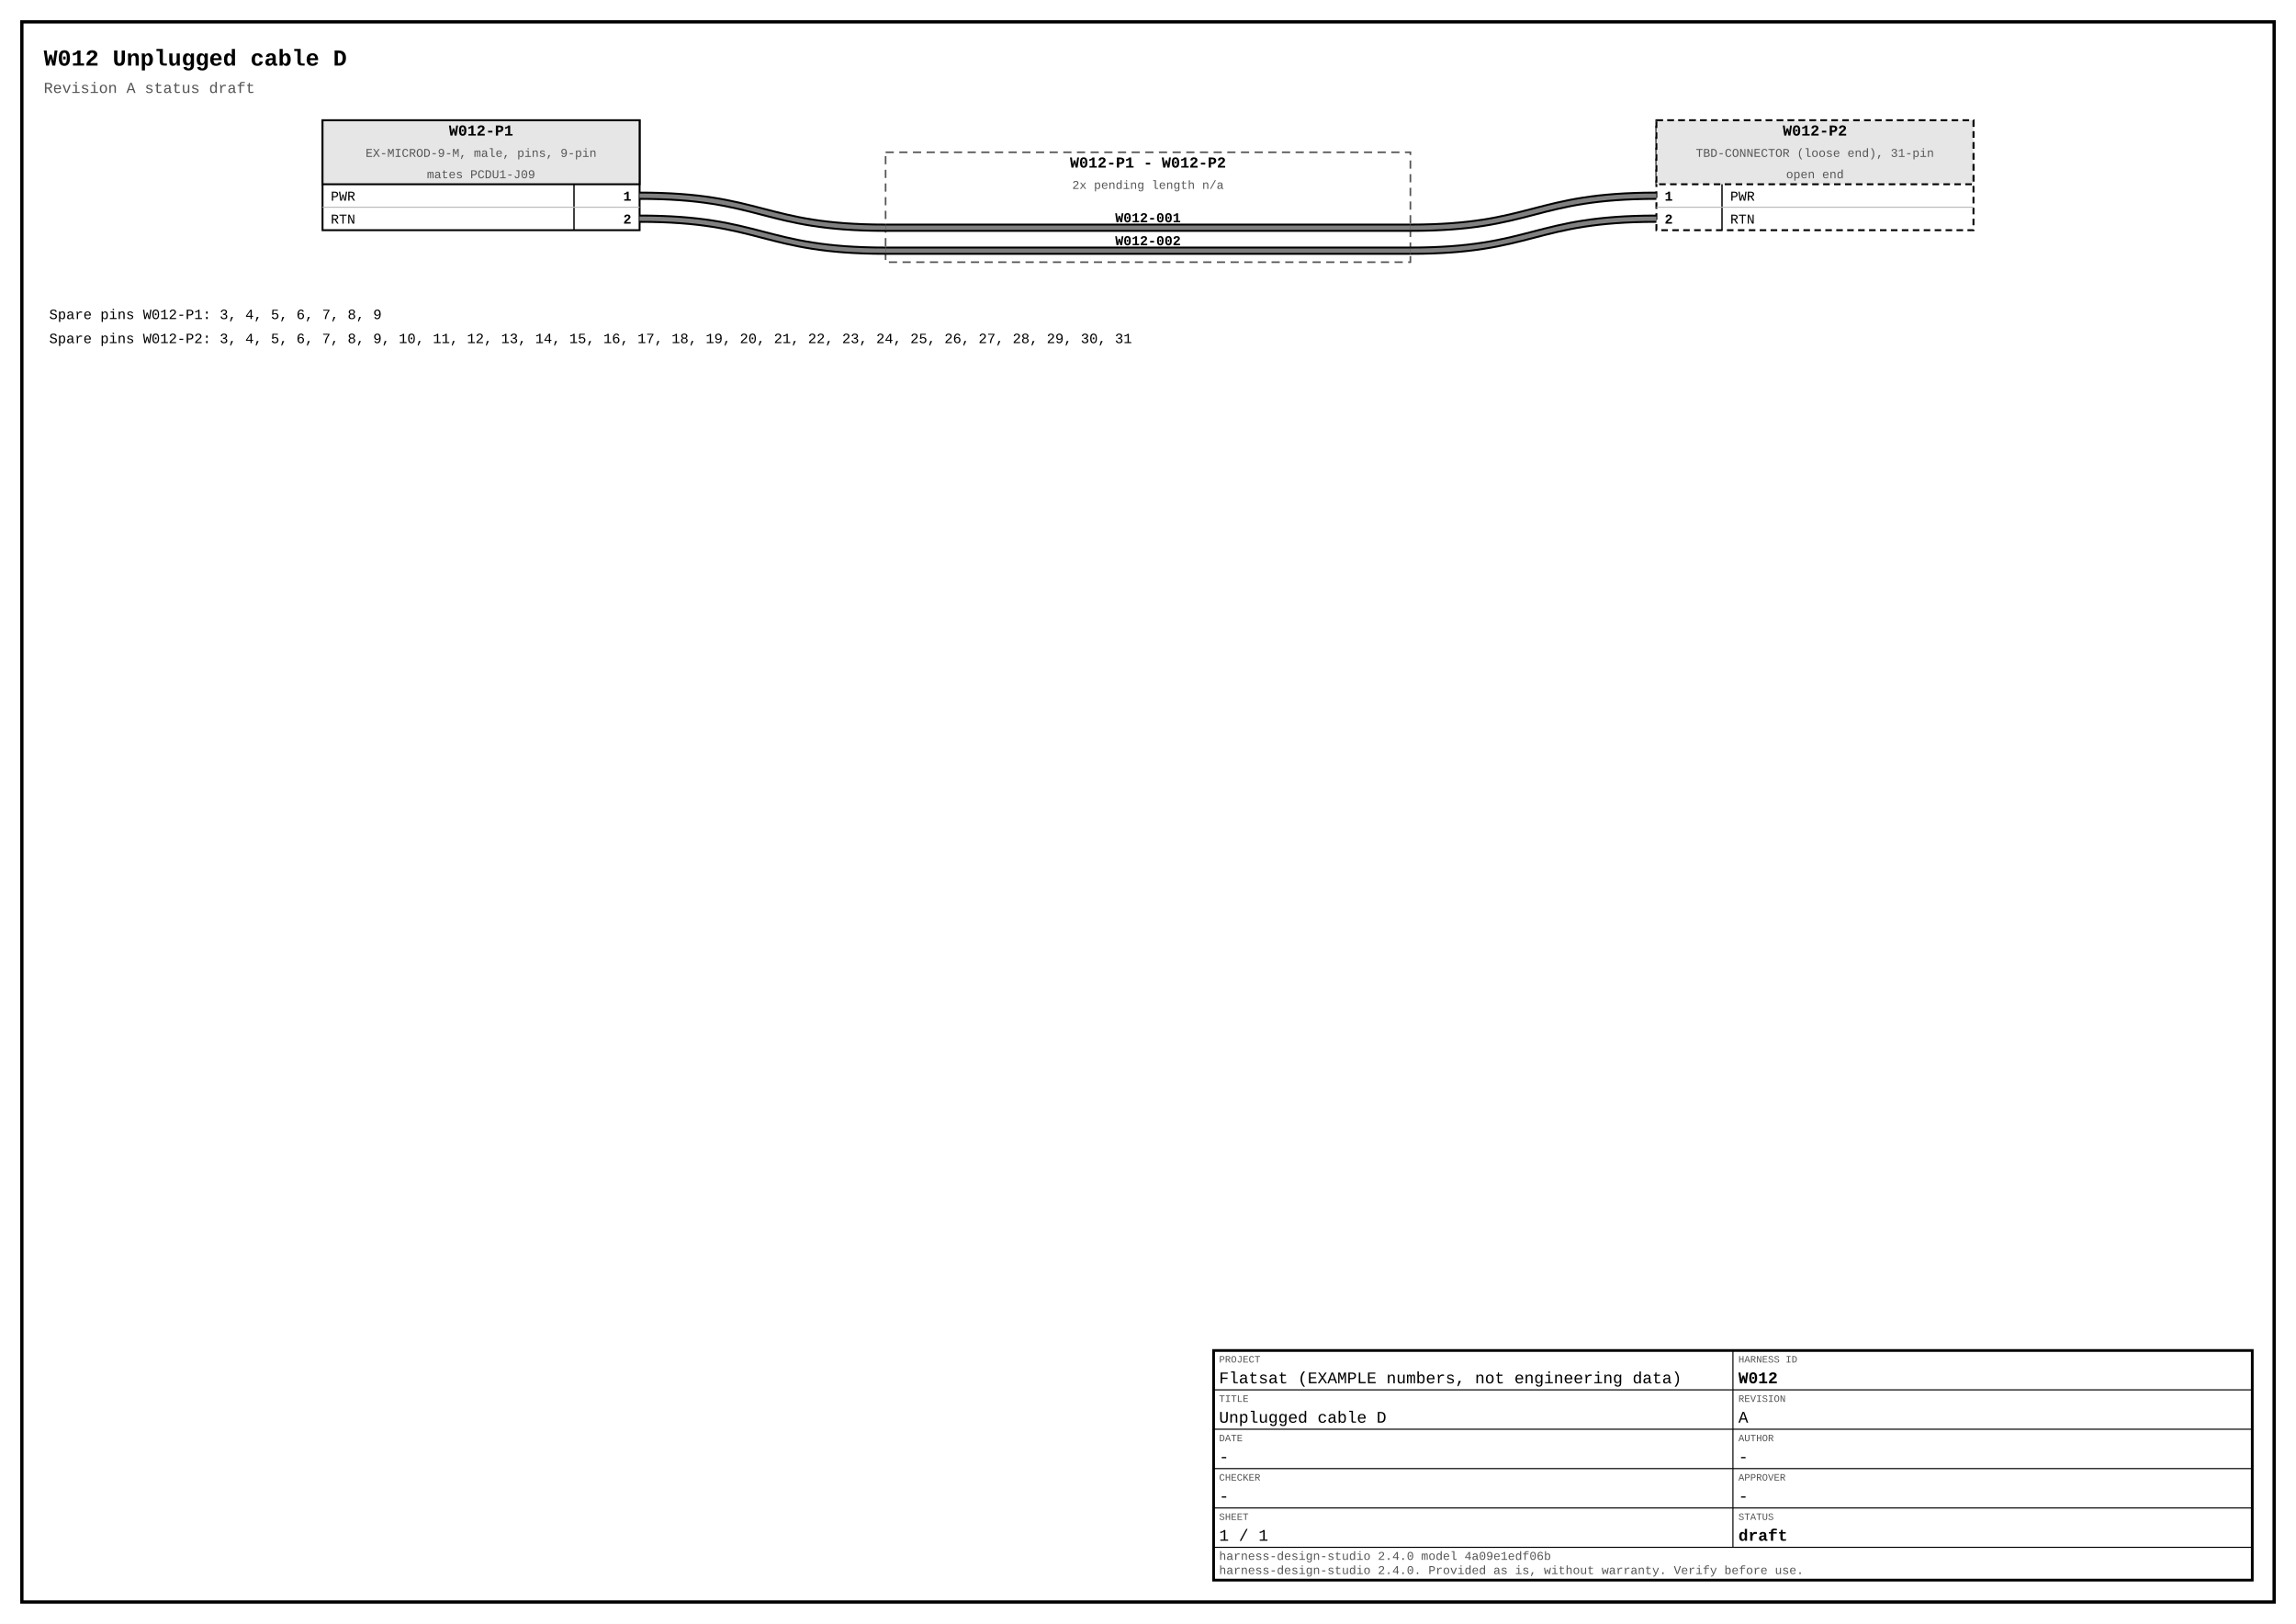
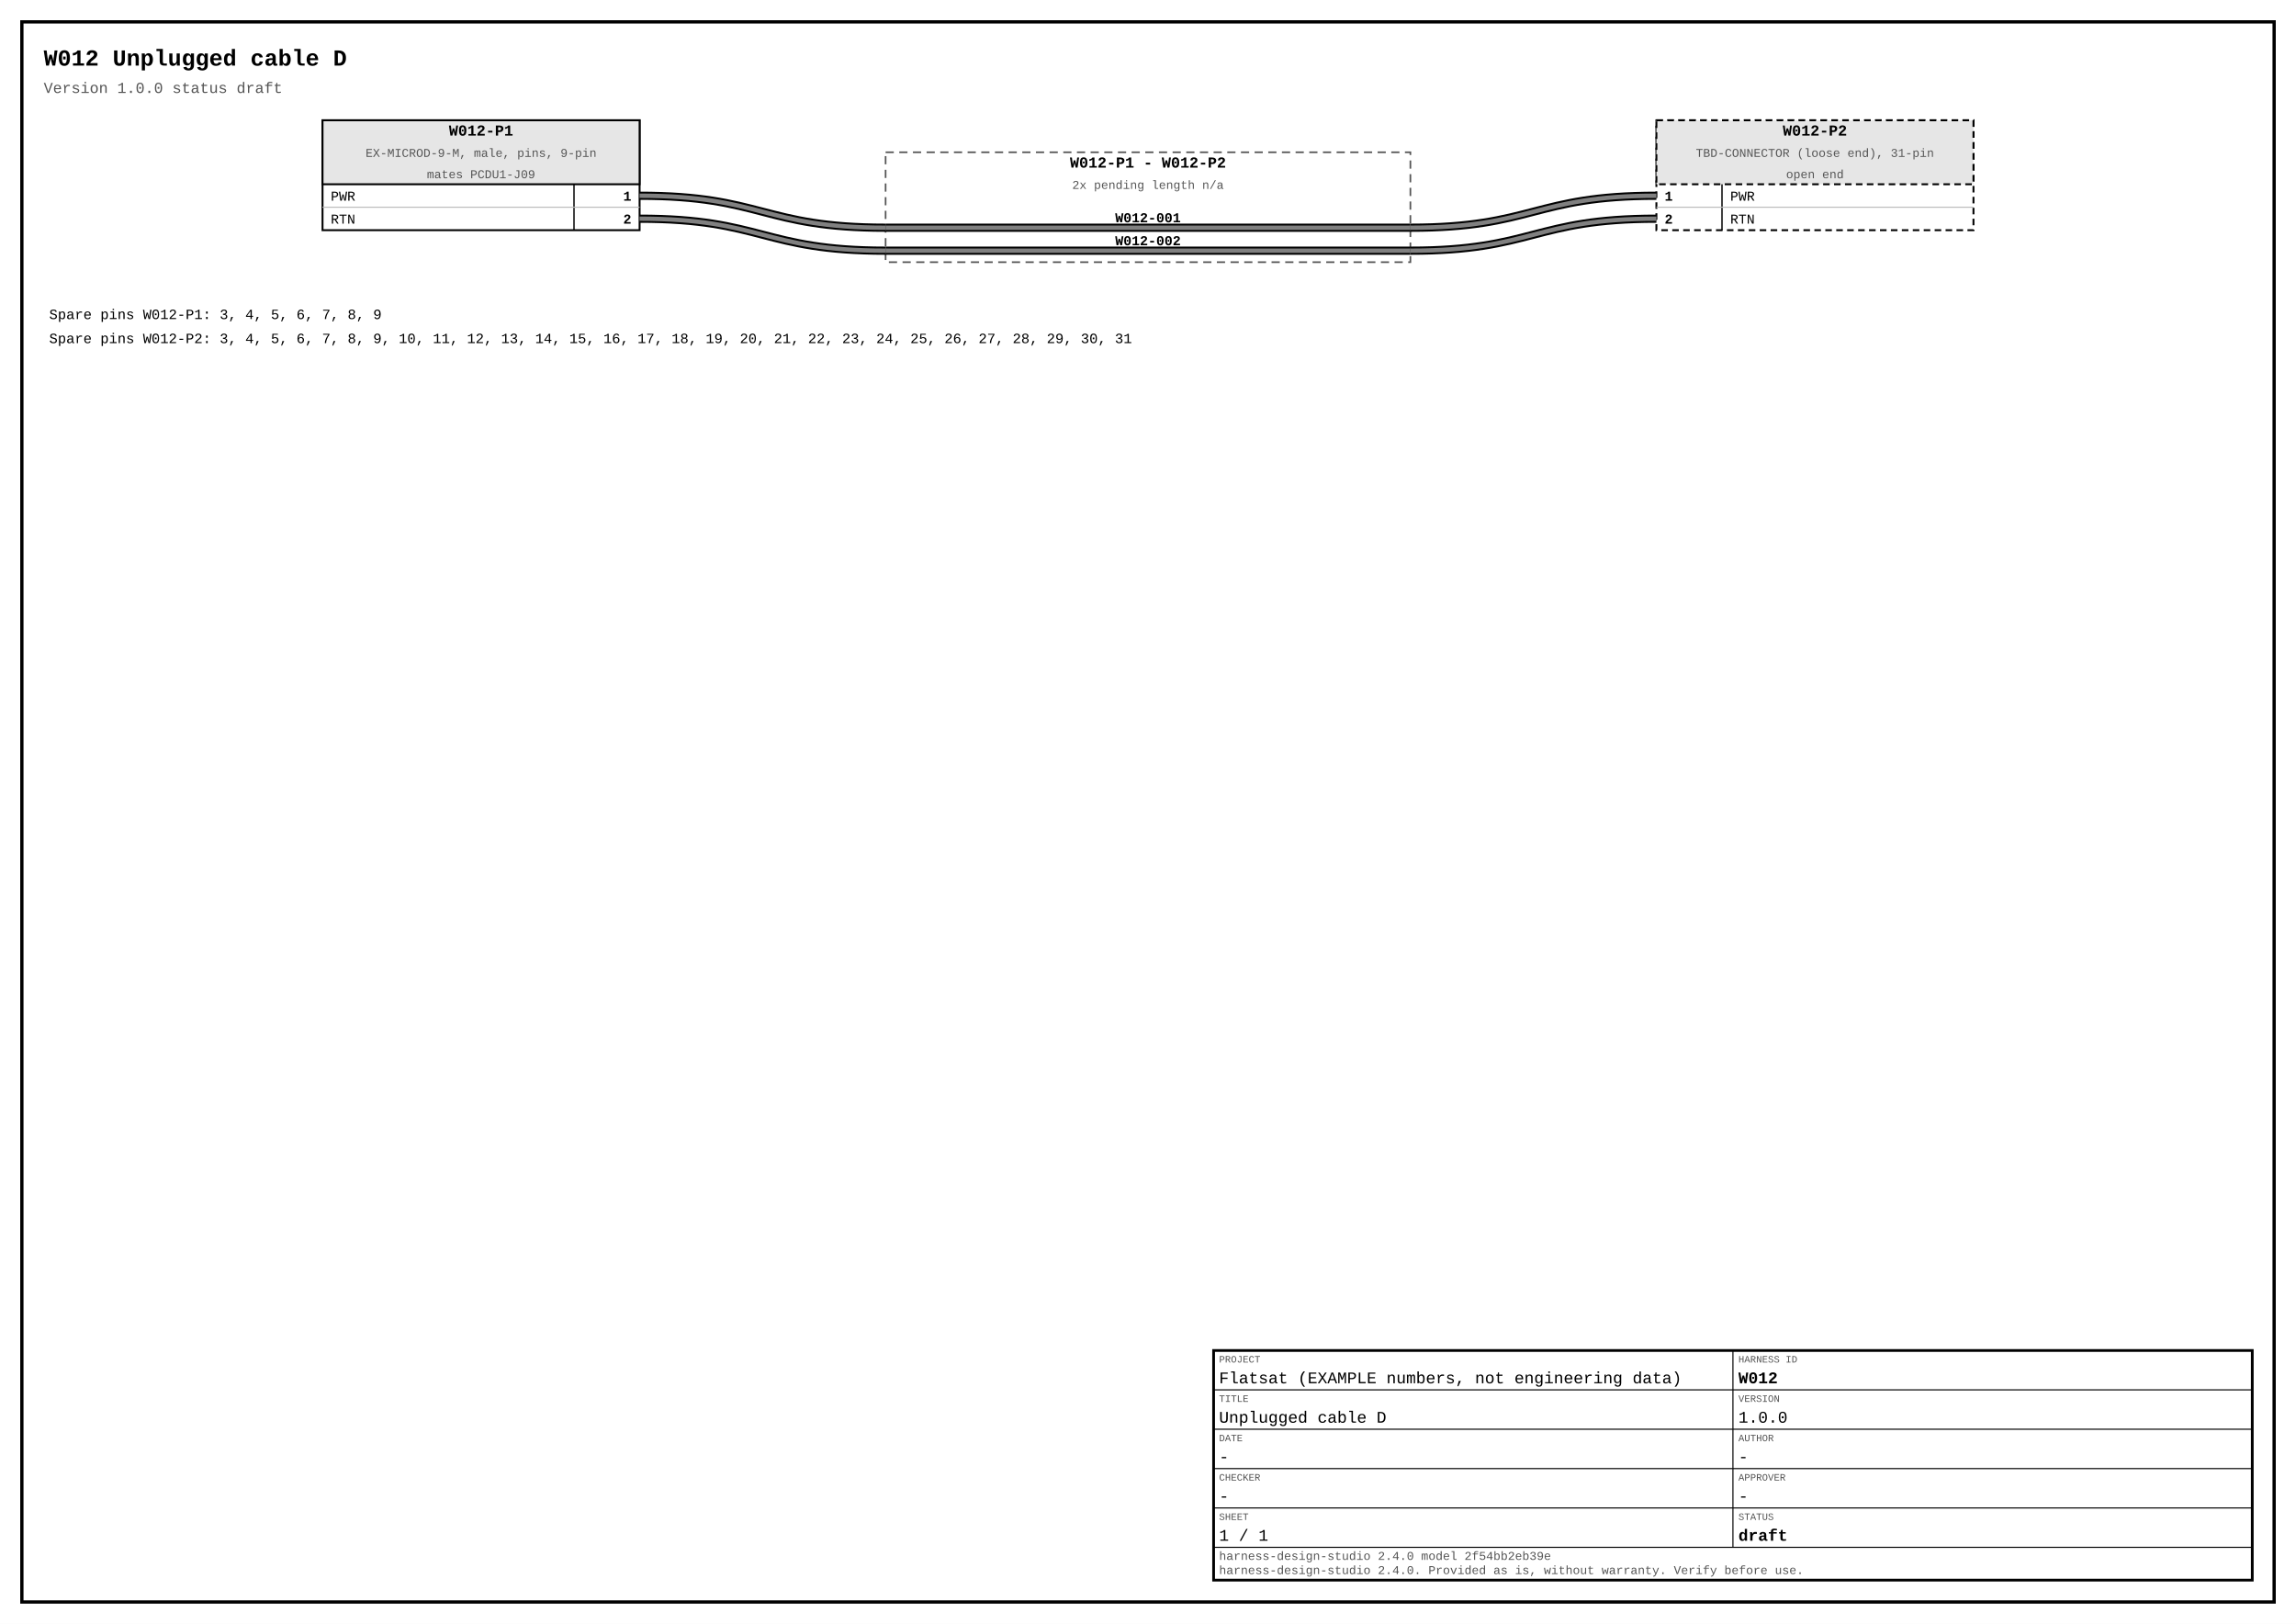
<svg xmlns="http://www.w3.org/2000/svg" width="420mm" height="297mm" viewBox="0 0 420 297" font-family="Courier New, Courier, monospace">
  <rect x="0" y="0" width="420" height="297" fill="#ffffff" />
  <rect x="4" y="4" width="412" height="289" fill="none" stroke="#000000" stroke-width="0.6" />
  <text x="8" y="12" font-size="4.2" font-weight="bold" text-anchor="start" fill="#000000">W012  Unplugged cable D</text>
-   <text x="8" y="17" font-size="2.8" text-anchor="start" fill="#555555">Revision A  status draft</text>
+   <text x="8" y="17" font-size="2.8" text-anchor="start" fill="#555555">Version 1.0.0  status draft</text>
  <rect x="59" y="22" width="58" height="20.1" fill="#ffffff" stroke="#000000" stroke-width="0.35" />
  <rect x="59" y="22" width="58" height="11.7" fill="#e6e6e6" stroke="#000000" stroke-width="0.35" />
  <text x="88" y="24.8" font-size="2.8" font-weight="bold" text-anchor="middle" fill="#000000">W012-P1</text>
  <text x="88" y="28.7" font-size="2.2" text-anchor="middle" fill="#555555">EX-MICROD-9-M, male, pins, 9-pin</text>
  <text x="88" y="32.6" font-size="2.2" text-anchor="middle" fill="#555555">mates PCDU1-J09</text>
  <line x1="105" y1="33.7" x2="105" y2="42.1" stroke="#000000" stroke-width="0.25" />
  <line x1="59" y1="37.9" x2="117" y2="37.9" stroke="#bbbbbb" stroke-width="0.2" />
  <text x="60.5" y="36.7" font-size="2.5" text-anchor="start" fill="#000000" data-ref="sig/W012-P1/1">PWR</text>
  <text x="115.5" y="36.7" font-size="2.5" font-weight="bold" text-anchor="end" fill="#000000" data-ref="pin/W012-P1/1">1</text>
  <text x="60.5" y="40.9" font-size="2.5" text-anchor="start" fill="#000000" data-ref="sig/W012-P1/2">RTN</text>
  <text x="115.5" y="40.9" font-size="2.5" font-weight="bold" text-anchor="end" fill="#000000" data-ref="pin/W012-P1/2">2</text>
  <rect x="303" y="22" width="58" height="20.1" fill="#ffffff" stroke="#000000" stroke-width="0.35" stroke-dasharray="1.2 0.8" />
  <rect x="303" y="22" width="58" height="11.7" fill="#e6e6e6" stroke="#000000" stroke-width="0.35" stroke-dasharray="1.2 0.8" />
  <text x="332" y="24.8" font-size="2.8" font-weight="bold" text-anchor="middle" fill="#000000">W012-P2</text>
  <text x="332" y="28.7" font-size="2.2" text-anchor="middle" fill="#555555" data-ref="part/W012-P2">TBD-CONNECTOR (loose end), 31-pin</text>
  <text x="332" y="32.6" font-size="2.2" text-anchor="middle" fill="#555555" data-ref="end/W012-P2">open end</text>
  <line x1="315" y1="33.7" x2="315" y2="42.1" stroke="#000000" stroke-width="0.25" />
  <line x1="303" y1="37.9" x2="361" y2="37.9" stroke="#bbbbbb" stroke-width="0.2" />
  <text x="304.5" y="36.7" font-size="2.5" font-weight="bold" text-anchor="start" fill="#000000" data-ref="pin/W012-P2/1">1</text>
  <text x="316.5" y="36.7" font-size="2.5" text-anchor="start" fill="#000000" data-ref="sig/W012-P2/1">PWR</text>
  <text x="304.5" y="40.9" font-size="2.5" font-weight="bold" text-anchor="start" fill="#000000" data-ref="pin/W012-P2/2">2</text>
  <text x="316.5" y="40.9" font-size="2.5" text-anchor="start" fill="#000000" data-ref="sig/W012-P2/2">RTN</text>
  <rect x="162" y="27.85" width="96" height="20.1" fill="none" stroke="#555555" stroke-width="0.3" stroke-dasharray="1.5 1" />
  <text x="210" y="30.65" font-size="2.8" font-weight="bold" text-anchor="middle" fill="#000000">W012-P1 - W012-P2</text>
  <text x="210" y="34.55" font-size="2.2" text-anchor="middle" fill="#555555">2x  pending  length n/a</text>
  <path d="M 117 35.8 C 139.5 35.8 139.5 41.65 162 41.65" fill="none" stroke="#000000" stroke-width="1.5" />
  <line x1="162" y1="41.65" x2="258" y2="41.65" stroke="#000000" stroke-width="1.5" />
  <path d="M 258 41.65 C 280.5 41.65 280.5 35.8 303 35.8" fill="none" stroke="#000000" stroke-width="1.5" />
  <path d="M 117 35.8 C 139.5 35.8 139.5 41.65 162 41.65" fill="none" stroke="#808080" stroke-width="0.8" />
  <line x1="162" y1="41.65" x2="258" y2="41.65" stroke="#808080" stroke-width="0.8" />
  <path d="M 258 41.65 C 280.5 41.65 280.5 35.8 303 35.8" fill="none" stroke="#808080" stroke-width="0.8" />
  <text x="210" y="40.65" font-size="2.5" font-weight="bold" text-anchor="middle" fill="#000000">W012-001</text>
  <path d="M 117 40 C 139.5 40 139.5 45.85 162 45.85" fill="none" stroke="#000000" stroke-width="1.5" />
  <line x1="162" y1="45.85" x2="258" y2="45.85" stroke="#000000" stroke-width="1.5" />
  <path d="M 258 45.85 C 280.5 45.85 280.5 40 303 40" fill="none" stroke="#000000" stroke-width="1.5" />
  <path d="M 117 40 C 139.5 40 139.5 45.85 162 45.85" fill="none" stroke="#808080" stroke-width="0.8" />
  <line x1="162" y1="45.85" x2="258" y2="45.85" stroke="#808080" stroke-width="0.8" />
  <path d="M 258 45.85 C 280.5 45.85 280.5 40 303 40" fill="none" stroke="#808080" stroke-width="0.8" />
  <text x="210" y="44.85" font-size="2.5" font-weight="bold" text-anchor="middle" fill="#000000">W012-002</text>
  <text x="9" y="58.35" font-size="2.6" text-anchor="start" fill="#000000">Spare pins W012-P1: 3, 4, 5, 6, 7, 8, 9</text>
  <text x="9" y="62.75" font-size="2.6" text-anchor="start" fill="#000000">Spare pins W012-P2: 3, 4, 5, 6, 7, 8, 9, 10, 11, 12, 13, 14, 15, 16, 17, 18, 19, 20, 21, 22, 23, 24, 25, 26, 27, 28, 29, 30, 31</text>
  <rect x="222" y="247" width="190" height="42" fill="none" stroke="#000000" stroke-width="0.5" />
  <line x1="222" y1="247" x2="317" y2="247" stroke="#000000" stroke-width="0.2" />
  <text x="223" y="249.2" font-size="1.8" text-anchor="start" fill="#555555">PROJECT</text>
  <text x="223" y="253" font-size="3" text-anchor="start" fill="#000000">Flatsat (EXAMPLE numbers, not engineering data)</text>
  <line x1="317" y1="247" x2="412" y2="247" stroke="#000000" stroke-width="0.2" />
  <text x="318" y="249.2" font-size="1.8" text-anchor="start" fill="#555555">HARNESS ID</text>
  <text x="318" y="253" font-size="3" font-weight="bold" text-anchor="start" fill="#000000">W012</text>
  <line x1="222" y1="254.2" x2="317" y2="254.2" stroke="#000000" stroke-width="0.2" />
  <text x="223" y="256.4" font-size="1.8" text-anchor="start" fill="#555555">TITLE</text>
  <text x="223" y="260.2" font-size="3" text-anchor="start" fill="#000000">Unplugged cable D</text>
  <line x1="317" y1="254.2" x2="412" y2="254.2" stroke="#000000" stroke-width="0.2" />
-   <text x="318" y="256.4" font-size="1.8" text-anchor="start" fill="#555555">REVISION</text>
-   <text x="318" y="260.2" font-size="3" text-anchor="start" fill="#000000">A</text>
+   <text x="318" y="256.4" font-size="1.8" text-anchor="start" fill="#555555">VERSION</text>
+   <text x="318" y="260.2" font-size="3" text-anchor="start" fill="#000000">1.0.0</text>
  <line x1="222" y1="261.4" x2="317" y2="261.4" stroke="#000000" stroke-width="0.2" />
  <text x="223" y="263.6" font-size="1.8" text-anchor="start" fill="#555555">DATE</text>
  <text x="223" y="267.4" font-size="3" text-anchor="start" fill="#000000">-</text>
  <line x1="317" y1="261.4" x2="412" y2="261.4" stroke="#000000" stroke-width="0.2" />
  <text x="318" y="263.6" font-size="1.8" text-anchor="start" fill="#555555">AUTHOR</text>
  <text x="318" y="267.4" font-size="3" text-anchor="start" fill="#000000">-</text>
  <line x1="222" y1="268.6" x2="317" y2="268.6" stroke="#000000" stroke-width="0.2" />
  <text x="223" y="270.8" font-size="1.8" text-anchor="start" fill="#555555">CHECKER</text>
  <text x="223" y="274.6" font-size="3" text-anchor="start" fill="#000000">-</text>
  <line x1="317" y1="268.6" x2="412" y2="268.6" stroke="#000000" stroke-width="0.2" />
  <text x="318" y="270.8" font-size="1.8" text-anchor="start" fill="#555555">APPROVER</text>
  <text x="318" y="274.6" font-size="3" text-anchor="start" fill="#000000">-</text>
  <line x1="222" y1="275.8" x2="317" y2="275.8" stroke="#000000" stroke-width="0.2" />
  <text x="223" y="278" font-size="1.8" text-anchor="start" fill="#555555">SHEET</text>
  <text x="223" y="281.8" font-size="3" text-anchor="start" fill="#000000">1 / 1</text>
  <line x1="317" y1="275.8" x2="412" y2="275.8" stroke="#000000" stroke-width="0.2" />
  <text x="318" y="278" font-size="1.8" text-anchor="start" fill="#555555">STATUS</text>
  <text x="318" y="281.8" font-size="3" font-weight="bold" text-anchor="start" fill="#000000">draft</text>
  <line x1="317" y1="247" x2="317" y2="283" stroke="#000000" stroke-width="0.2" />
  <line x1="222" y1="283" x2="412" y2="283" stroke="#000000" stroke-width="0.2" />
-   <text x="223" y="285.3" font-size="2.2" text-anchor="start" fill="#555555">harness-design-studio 2.4.0 model 4a09e1edf06b</text>
+   <text x="223" y="285.3" font-size="2.2" text-anchor="start" fill="#555555">harness-design-studio 2.4.0 model 2f54bb2eb39e</text>
  <text x="223" y="287.9" font-size="2.2" text-anchor="start" fill="#555555">harness-design-studio 2.4.0. Provided as is, without warranty. Verify before use.</text>
</svg>
